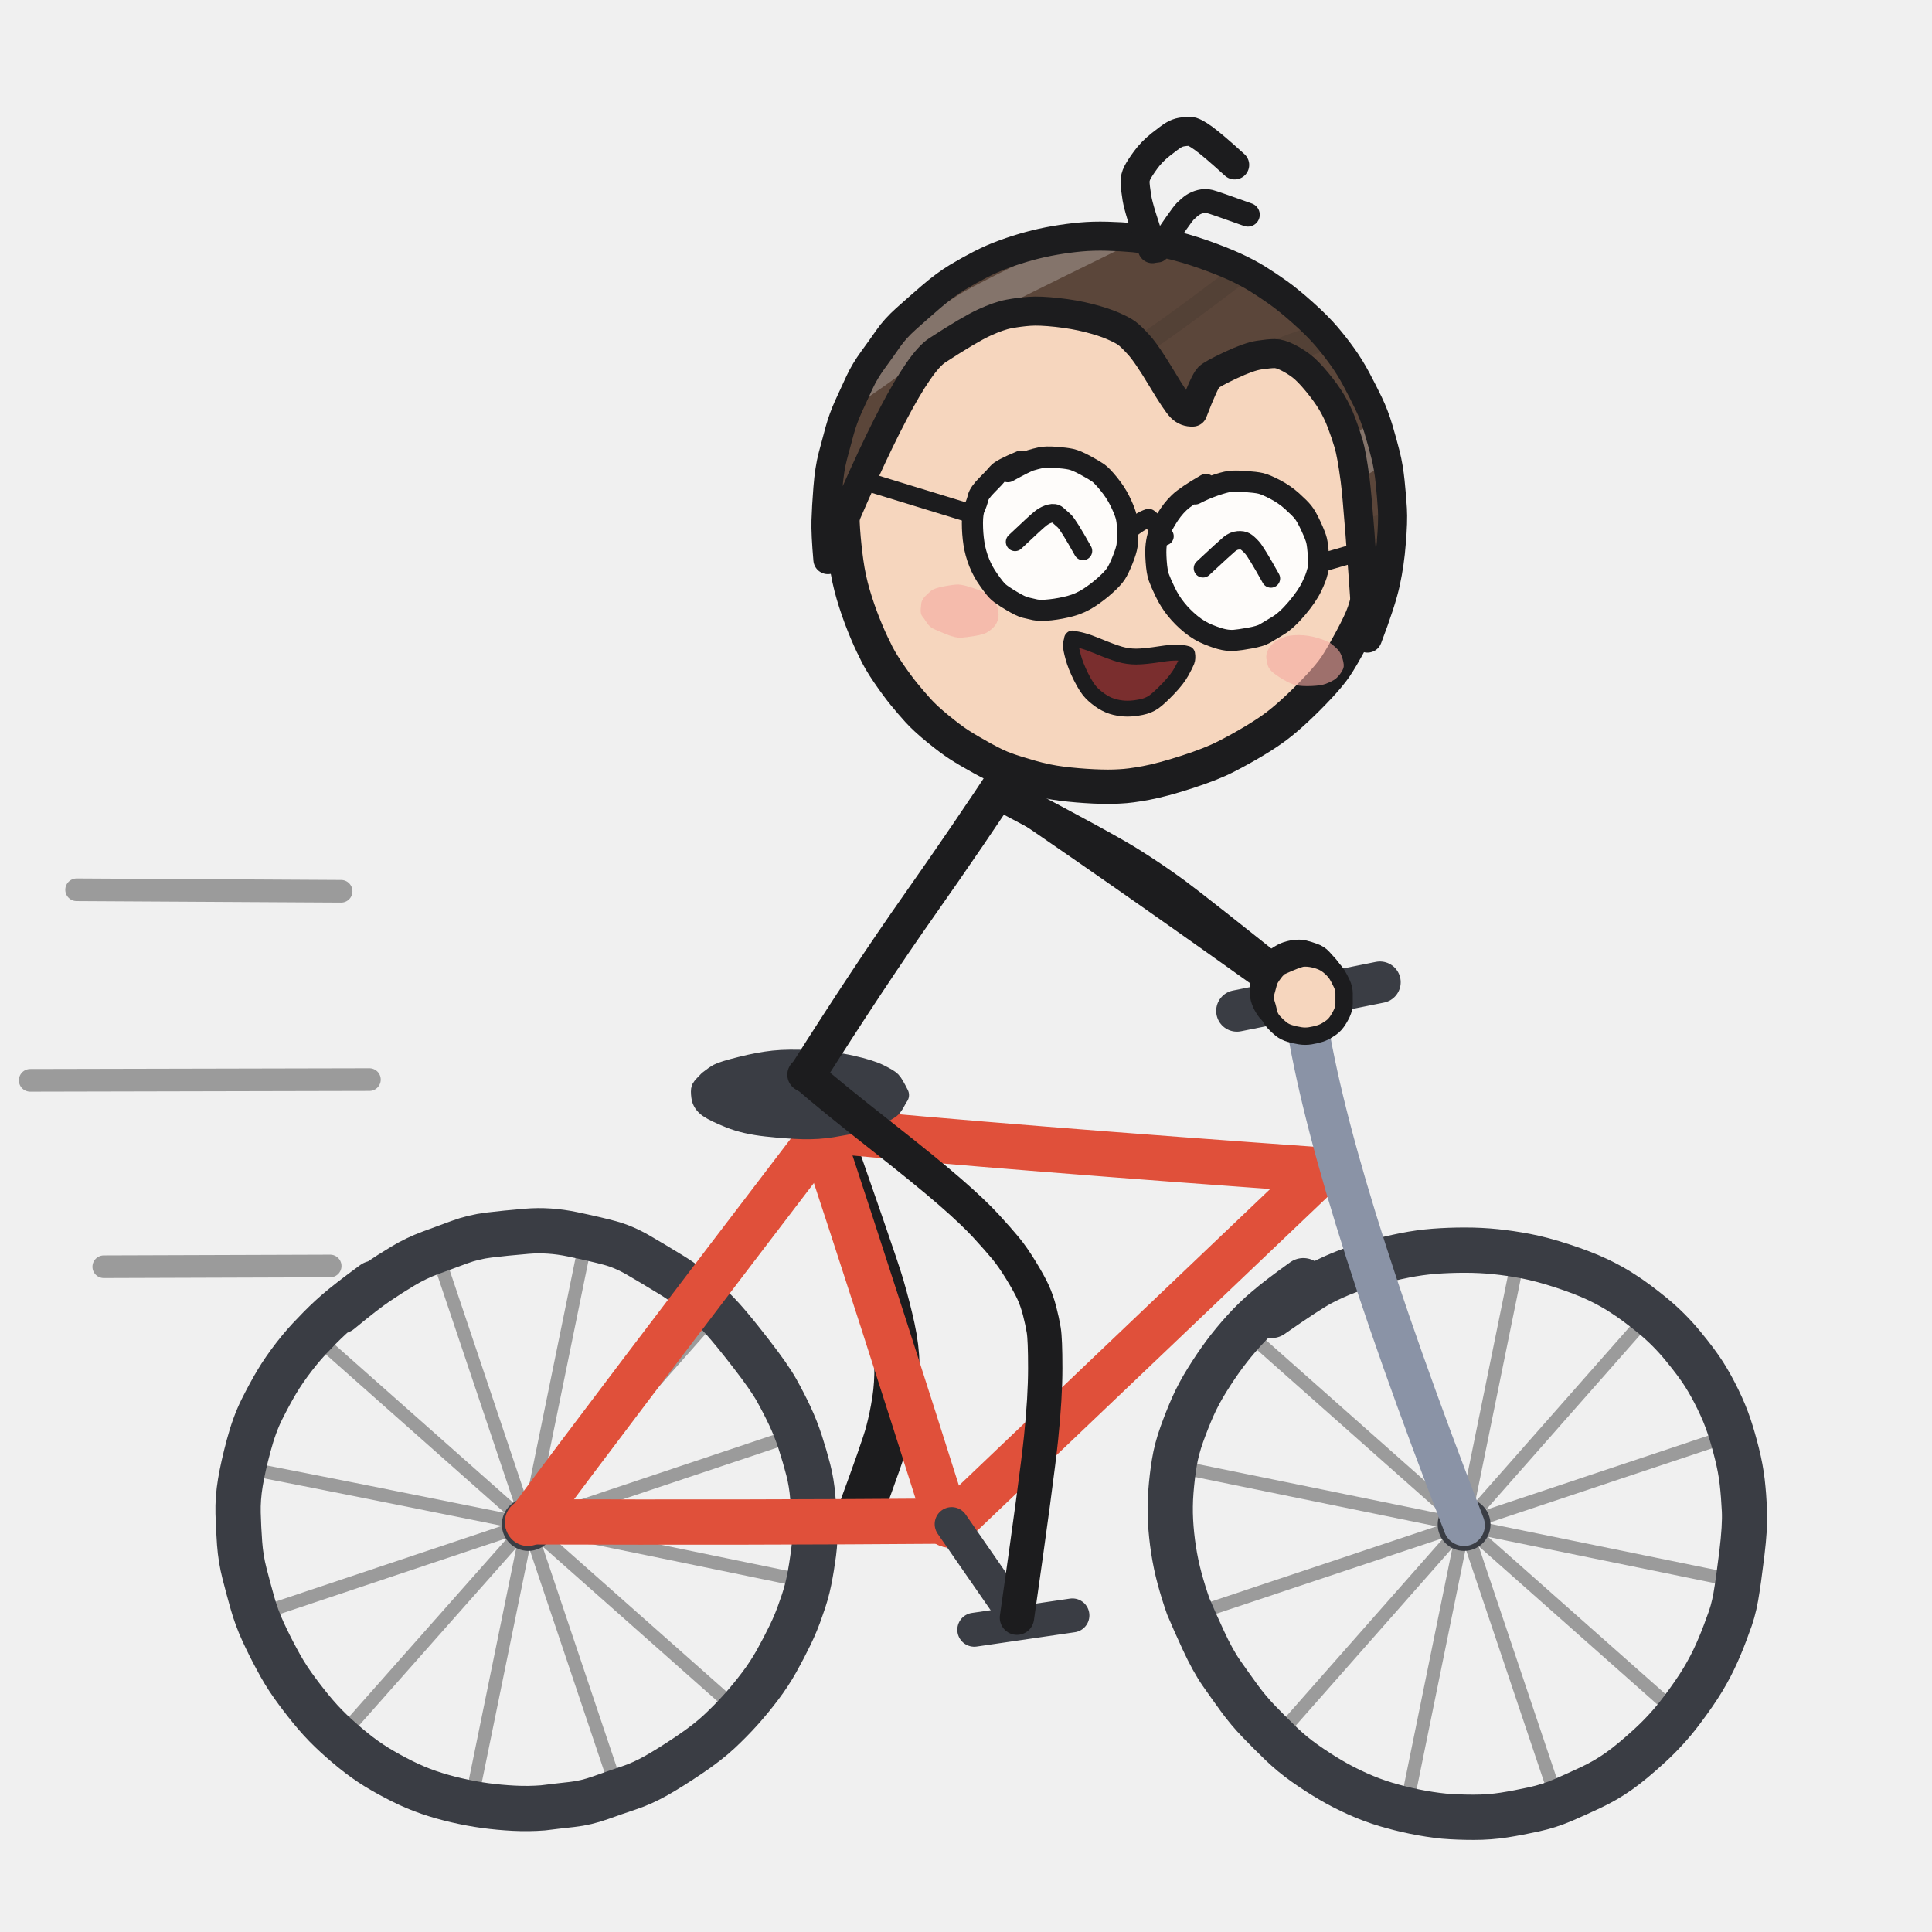
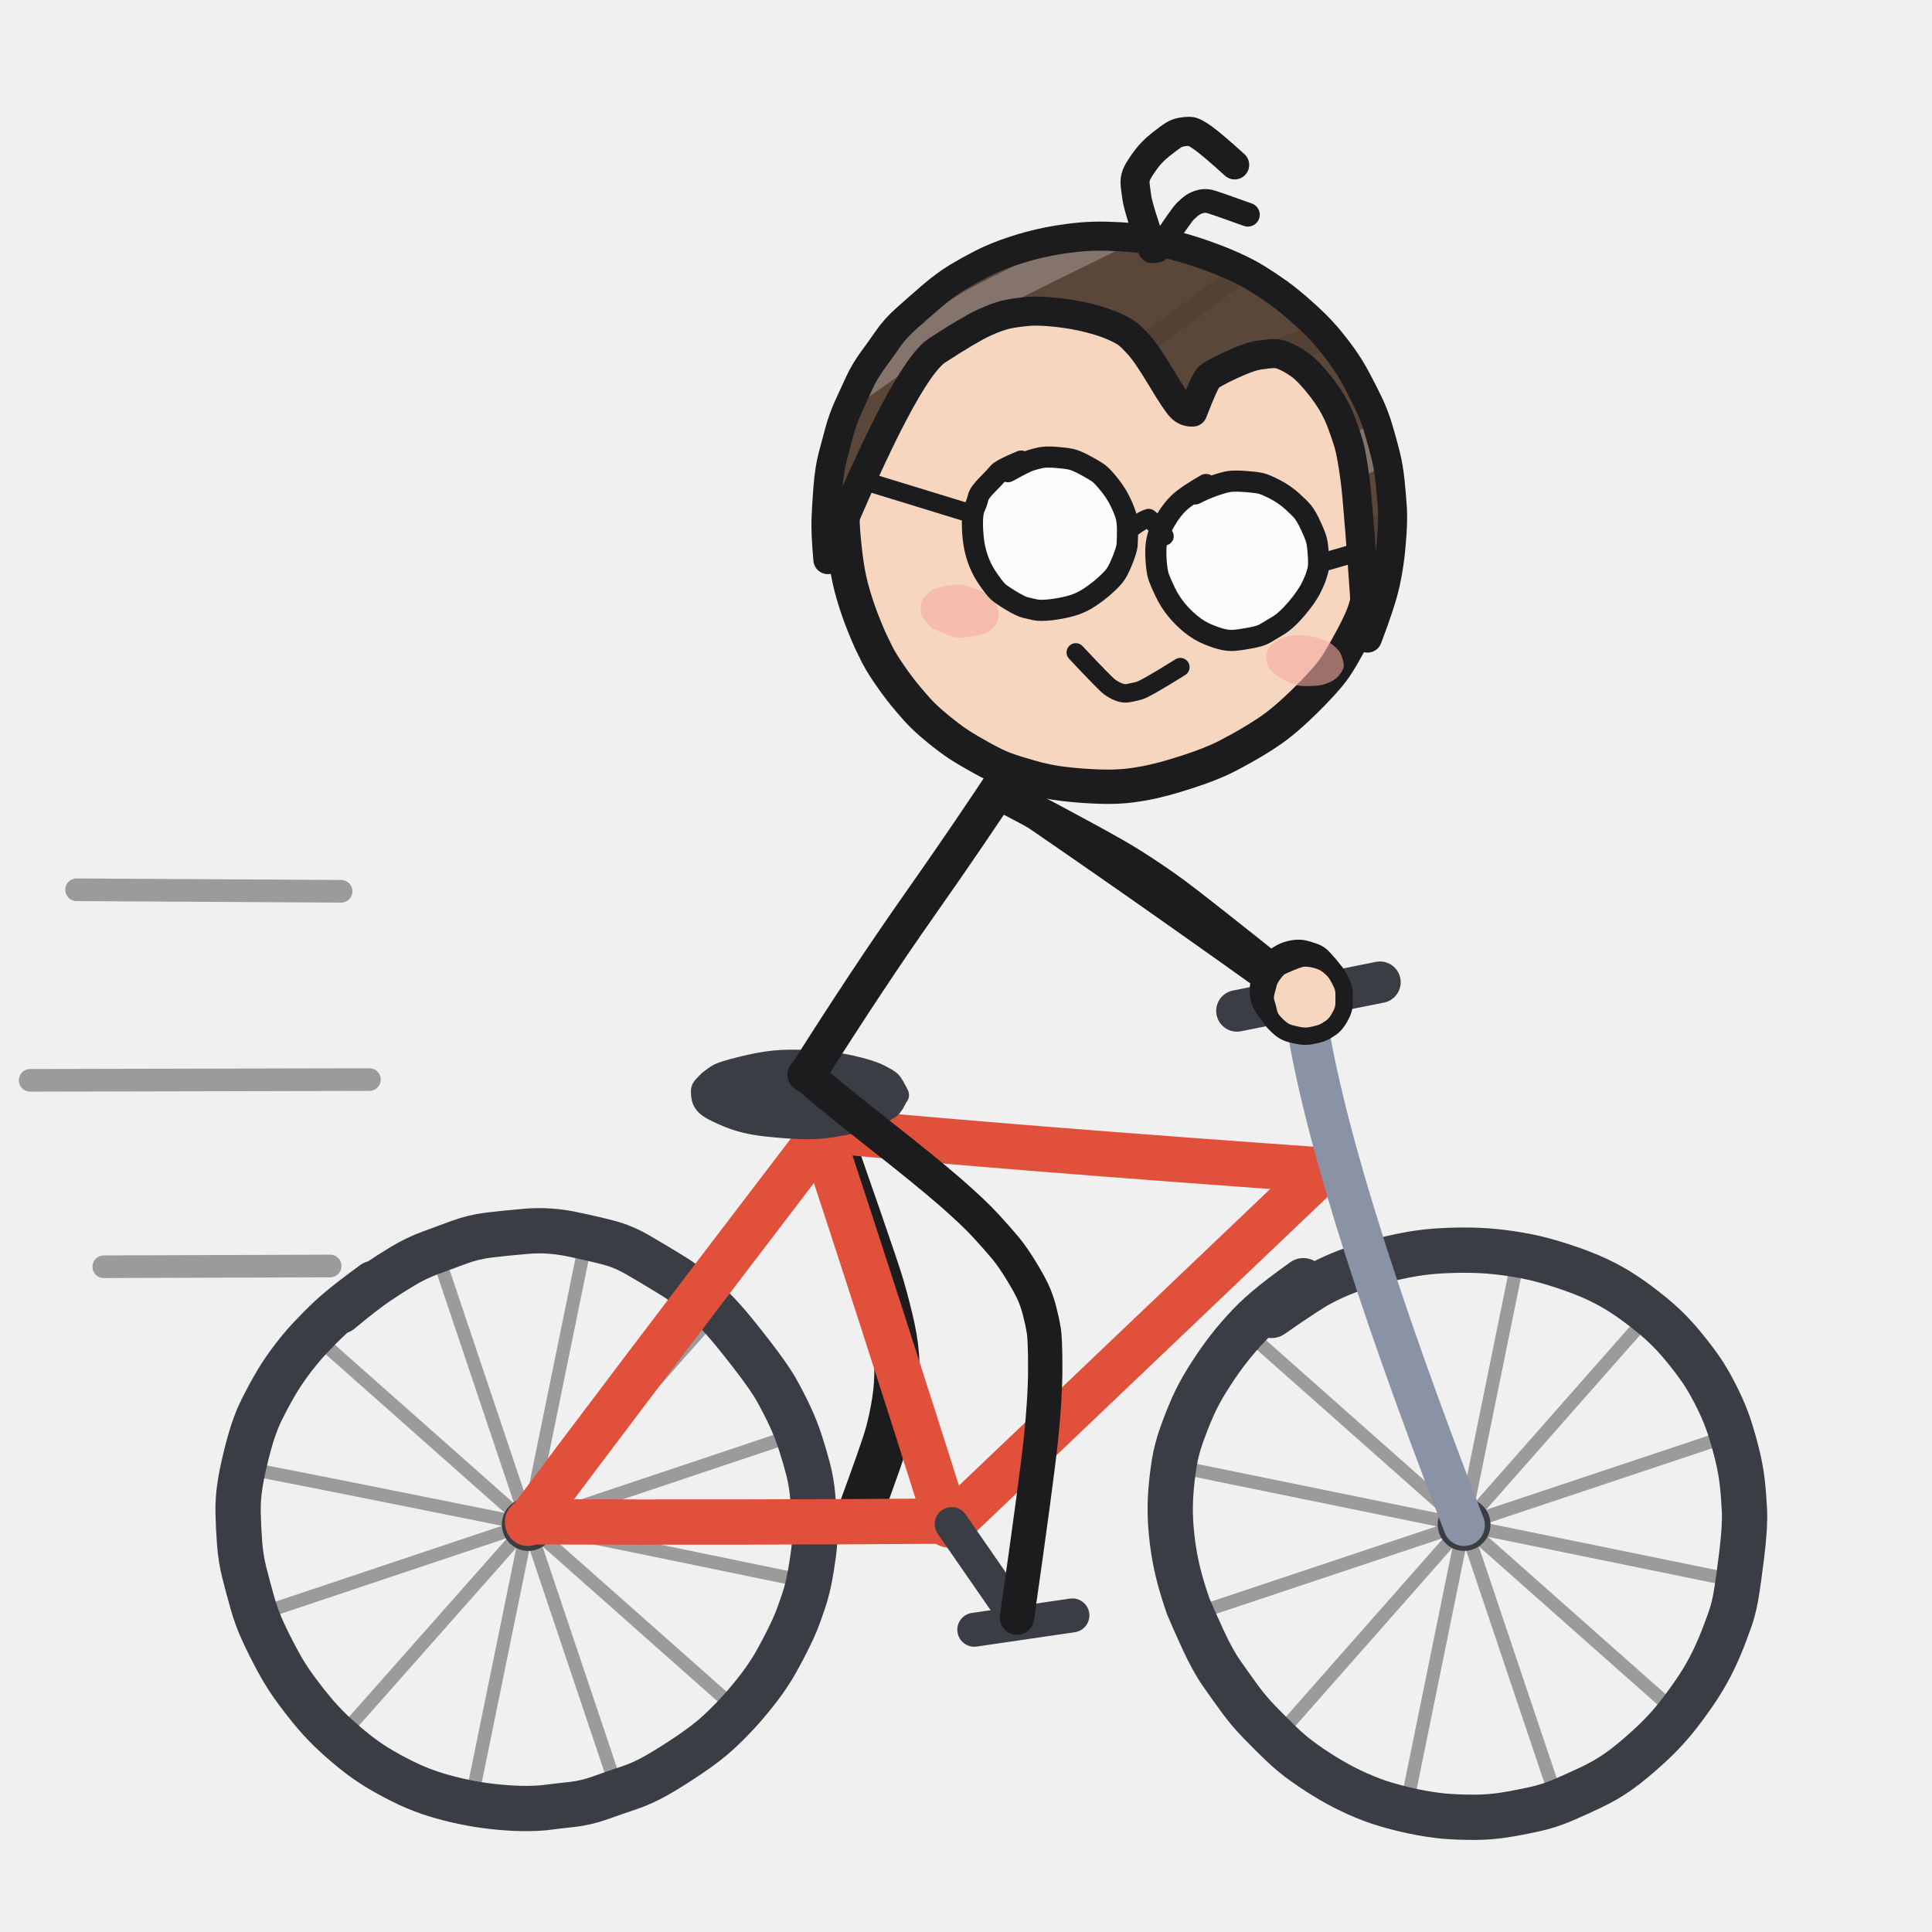
<svg xmlns="http://www.w3.org/2000/svg" viewBox="0 0 512 512" width="512" height="512" fill="none" stroke-linecap="round" stroke-linejoin="round">
  <defs>
    <path id="sn1" d="M219.3 150q-.7-6.8 -.7-10.2t.3-6.8t.9-6.8t1.7-6.7t2.3-6.5t2.9-6.3t4.6-7.5t5.3-7.2t6.1-6.4t6.7-5.8t5.8-4q3-1.9 6.2-3.5t6.4-2.9t6.7-2.2t6.9-1.6t8.8-1.1t8.8-.3t7.1 .5t6.9 1.1t6.8 1.8t6.5 2.3t6.2 3q3 1.7 5.8 3.6t5.4 4.2t5.1 4.7t4.5 5.2t4.1 5.6t3.6 6t3.6 8t2.9 8.3t1.6 6.9t1 8.7t.1 10.5q-.4 5.2 -1.5 10.5t-4.7 15.2q-2.6-31.1 -3.9-39.5t-2.1-11t-2.1-5.7t-2.7-5.5t-3.9-5.5t-4.1-4.3t-3.8-2.4t-3.3-1t-4.1 .4t-7.5 2.6t-5.8 3.2q-1 1.1 -4 9.2q-1.8 .1 -3-1.3t-5.1-7.8t-5.9-8.8t-3.1-3.2t-3.4-1.8t-6.3-2.1t-8.3-1.4t-7.1-.2t-5.4 .8t-5.2 1.7t-6.7 3.4q-4.1 2.4 -10.1 6.5t-26.2 53.4l-1.6 0z" />
    <clipPath id="sn1c">
      <use href="#sn1" />
    </clipPath>
  </defs>
  <path d="M65.4 389.1q58.9 11.5 149.3 30.2" stroke="#9b9b9b" stroke-width="3.5" />
  <path d="M83.2 353.8l113.8 100.8" stroke="#9b9b9b" stroke-width="3.5" />
  <path d="M115.8 332.1l48.4 144" stroke="#9b9b9b" stroke-width="3.5" />
  <path d="M155.1 329.5l-30.4 148.7" stroke="#9b9b9b" stroke-width="3.5" />
  <path d="M190.5 346.9l-100.9 114" stroke="#9b9b9b" stroke-width="3.5" />
  <path d="M211.9 379.8l-144 48.2" stroke="#9b9b9b" stroke-width="3.5" />
  <path d="M90.1 347.5q6.4-5.3 9.8-7.6t6.9-4.4t7.3-3.5t7.6-2.8t7.9-1.9t10-1t12.1 .8t9.9 2.3t7.5 3.2t8.7 5.2t8.1 6.2q3 2.6 5.7 5.6t7.5 9.2t6.7 9.6t3.5 6.8t2.8 7.1t2.1 7.2t1.2 7.3t.5 7.4t-.3 7.4t-1.2 7.3t-2.1 7.3q-1.2 3.6 -2.9 7.1t-3.6 6.9t-4.4 6.7t-5.1 6.2t-5.7 5.8t-8 6.2t-8.6 5.4t-7.3 3.3t-7.5 2.6t-7.6 1.8t-7.7 .9q-3.8 .3 -7.7 .1t-7.6-.7t-7.6-1.4t-7.4-2.1t-7.1-3t-6.7-3.7t-6.3-4.5t-5.9-5.2t-5.3-5.8t-4.8-6.3t-4.2-6.9q-1.9-3.5 -3.6-7.2t-2.8-7.6t-2.1-7.8t-1.3-8t-.4-8t.6-8.1t2.2-9.8t3.5-9.6t3.9-7.2t4.6-6.7t5.4-6.2q2.8-3 5.9-5.7t9.8-7.6" stroke="#3A3D44" stroke-width="12" />
  <circle cx="140" cy="404" r="7" fill="#3A3D44" />
  <path d="M313.6 389l148.8 30.4" stroke="#9b9b9b" stroke-width="3.5" />
  <path d="M331 353.5l114 101" stroke="#9b9b9b" stroke-width="3.5" />
  <path d="M363.8 331.8l48.5 144.2" stroke="#9b9b9b" stroke-width="3.5" />
  <path d="M403.2 329.2l-30.4 149.1" stroke="#9b9b9b" stroke-width="3.5" />
  <path d="M438.2 347.1l-100.5 114" stroke="#9b9b9b" stroke-width="3.5" />
  <path d="M459.9 379.9l-144.1 48.1" stroke="#9b9b9b" stroke-width="3.5" />
  <path d="M337 348.6q9.6-6.7 13-8.5t7.1-3.2t7.4-2.4t7.7-1.8t7.9-1.1t8.1-.3t8.1 .4t8.1 1.2t9.7 2.6t9.3 3.6t6.8 3.8q3.3 2.1 7.7 5.7t8.1 8.1t5.6 7.5t3.7 6.7t2.9 7t2.1 7.3t1.4 7.5t.6 7.6t-.7 11.5t-1.6 11.4t-2.1 7.5q-1.3 3.7 -2.9 7.3t-3.7 7.1t-5.8 8.4t-8.4 9.2t-8.1 6.7t-7.2 4.2t-7.5 3.4t-7.8 2.5t-7.9 1.5t-8 .6t-7.9-.3q-3.9-.4 -7.8-1.2t-7.6-1.9t-7.5-2.8t-7.2-3.7t-6.8-4.4t-6.3-5.2t-5.8-5.8t-5.3-6.3t-4.7-6.6t-4.8-8.7t-4-9q-1.3-3.7 -2.3-7.4t-1.6-7.6t-.8-7.7t.1-7.7t.9-7.6t2-7.6t2.9-7.3t3.8-7.1t4.6-6.8t5.2-6.3t5.9-5.7q3.1-2.7 9.8-7.5" stroke="#3A3D44" stroke-width="12" />
  <circle cx="388" cy="404" r="7" fill="#3A3D44" />
  <path d="M214.5 285.4q17.3 49.1 19.1 55.3t2.9 11.3t1.2 9.9t-.6 9.3t-1.8 8.6t-7.7 22" stroke="#1c1c1e" stroke-width="12" />
  <path d="M139.9 403.7q21.1-28.5 78.7-103.9" stroke="#E0503A" stroke-width="12" />
  <path d="M139.8 403.3q59.9 .2 111.6-.2" stroke="#E0503A" stroke-width="12" />
  <path d="M217.6 300.1q15.6 47.2 33.5 103.9" stroke="#E0503A" stroke-width="12" />
  <path d="M217.3 299.4q51.5 4.9 135 10.8" stroke="#E0503A" stroke-width="12" />
  <path d="M251.8 404.2l99.6-94.9" stroke="#E0503A" stroke-width="12" />
  <path d="M345.7 266.7q6 43.8 42.3 137.5" stroke="#8A93A6" stroke-width="11" />
  <path d="M327.8 267.9l37.9-7.6" stroke="#3A3D44" stroke-width="11" />
  <path d="M238.1 290q-1.2 2.8 -2 3.4t-3 1.7t-5.5 2t-8.9 1.4t-11.5 .1t-10.5-1.7t-6.8-2.4t-2.6-1.8t-1-2.1t.6-2.7t1.8-1.9q.9-.6 3.4-1.7t5.8-1.8t9.1-1.2t11.5 .1t8.9 1.4t5.4 1.9t3 1.8t2.3 3.5z" fill="#3A3D44" />
  <path d="M237.8 290.1q-1.2 2.7 -2 3.3t-3 1.8t-5.4 1.9t-6.9 1.3t-7.7 .5t-9.6-.7t-9.6-2.2t-5.6-2.7t-1.8-2.7t0-2t1.8-2q1.5-1.2 2.6-1.8t5.9-1.8t8.6-1.6t9.7-.1t10.8 1.4t7.3 2.3t3 1.8t2 3.4" stroke="#3A3D44" stroke-width="6" />
  <path d="M252.2 403.9l18 26" stroke="#3A3D44" stroke-width="9" />
  <path d="M258.2 431.9l26-3.8" stroke="#3A3D44" stroke-width="9" />
  <path d="M213.2 284.8l0 0" stroke="#1c1c1e" stroke-width="9.1" />
  <path d="M213.6 284.8q6.8 5.9 19.4 15.8t18.8 15.3t9.5 9t5.2 5.9t4.1 5.9t3.2 5.8t1.7 4.9t1.1 5.1t.4 10.1t-1.1 18.4t-6.4 47.7" stroke="#1c1c1e" stroke-width="9.1" />
  <path d="M268.4 203.5q-11.5 17.5 -24.8 36.4t-29.7 44.8" stroke="#1c1c1e" stroke-width="9.8" />
  <path d="M268 211.8q24.7 13 31.1 17t12 8.1t32.2 25.4" stroke="#1c1c1e" stroke-width="9.1" />
  <path d="M268.6 211.2q34.2 23.3 76.7 53.8" stroke="#1c1c1e" stroke-width="9.1" />
  <path d="M258 84.2q.1-.4 3.5-2.6t5.8-3.3t6.2-2.7t6.5-2.1t6.8-1.4t6.9-.7t8.4 .5t11 2.2t8 2.8t6.2 3.3t6 3.9q2.3 1.7 5.4 4.5t5 5t4.4 5.5t5.8 9.4t4.6 9.9t2 6.5t1.3 6.7t.8 6.8t-.3 8.2t-1.8 10.8t-2.5 8q-1.1 2.5 -3.1 6.2t-3.7 6t-4.4 5.5t-4.8 5.1t-5.4 4.4t-9.5 5.9t-12.4 5.5t-10.4 2.9t-6.6 .9t-6.7 .1t-6.7-.5q-2.6-.4 -6.6-1.5t-6.6-2t-7.6-3.8t-7.3-4.4t-5.6-4.5t-5.2-5t-4.6-5.5t-4.8-7t-3.4-6.2t-2.9-7.8t-2.4-10.7q-.7-5.4 -.6-8.2t.6-6.9t1.2-6.8t2.1-6.7t2.6-6.5t3.3-6.1t4.5-6.9t4.4-5.4t4.9-4.8t5.3-4.4t2.4-2.1z" fill="#F6D6BE" />
  <path d="M255.5 81.2q6.9-4.4 9.3-5.6t6.3-2.7t6.6-2.3t6.8-1.4t7.1-.8t8.5 .3t9.9 1.3t6.9 1.8t7.7 3.3t7.3 3.8t5.5 4q3.3 2.6 6.1 5.5t4.6 5.1t3.2 4.5t3.6 6t3.6 7.7t2.8 8t2 8.3t1.1 7t.3 7.1t-.3 6.9t-1.2 6.8q-.8 3.9 -1.7 6.5t-3.5 7.4t-4.1 7t-4.4 5.3t-5.9 5.9t-5.4 4.6t-5.9 3.9t-7.4 4.1t-10.4 4.1t-10.8 2.9t-6.9 .9q-2.8 .2 -7 0t-8.3-.7t-8.3-1.7t-6.7-2.1t-6.3-3t-6.1-3.6t-5.6-4.2t-5.2-4.8t-3.7-4.3t-4.2-5.7t-3.6-6.2q-1.3-2.5 -2.9-6.5t-2.8-8.1t-1.8-8.4t-.9-8.5t0-7.1t.6-5.6t1.4-6.9t2-6.6t2.8-6.4t4.1-7.2t4.9-6.8q2.7-3.2 5.7-6.1t6.3-5.5t6.9-4.6t8.6-4.5" stroke="#1c1c1e" stroke-width="9.1" />
  <use href="#sn1" fill="#5B463A" />
  <g clip-path="url(#sn1c)">
    <path d="M190.7 87.7q20.5-17 26.2-20.1t23.7-11.1t34.6-18.4t22.4-13.6t30.1-13" stroke="#4c3b31" stroke-width="9.6" opacity="0.5" />
    <path d="M195.4 117.5q24.2-10.5 29.7-14t16.2-11.4t16.3-11.2t76.5-37.8" stroke="#a59993" stroke-width="8.4" opacity="0.55" />
    <path d="M237.3 124.3q59.7-29.6 65.4-33t27.1-19.7" stroke="#4c3b31" stroke-width="5.3" opacity="0.5" />
    <path d="M240.9 152.6q23.8-12.2 46.5-26.3t33.9-21.7t17-10.7t32.5-10.4" stroke="#4c3b31" stroke-width="7.3" opacity="0.5" />
    <path d="M252.2 180q12.1-4.9 136.3-75.5" stroke="#a59993" stroke-width="11.2" opacity="0.55" />
    <path d="M269.1 193.6q21.6-17.6 45.6-30.9t30.4-16t19.7-6.8t25.3-11" stroke="#4c3b31" stroke-width="6.3" opacity="0.5" />
    <path d="M268 230.5q34.2-22.6 52.9-30.8t66.3-34.7" stroke="#4c3b31" stroke-width="9.9" opacity="0.5" />
  </g>
  <path d="M219.4 148.3q-.6-6.8 -.5-10.3t.5-8.6t1.3-8.5t1.8-6.7t2.4-6.6t2.9-6.3t3.6-6t4-5.6t4.7-5.2t6.6-5.8t7-5.2q3-1.8 6.1-3.4t6.4-2.8t6.6-2.1t6.8-1.5t6.8-.9t7-.2t7 .4t8.5 1.5t10 2.9t8.1 3.2t6.1 3.2q2.9 1.8 5.7 3.8t6.6 5.4t6.1 6.1t4.3 5.5t3.7 6t3.2 6.3t2.6 6.8t1.9 6.9t1.2 7.1t.6 7.2t-.3 9q-.4 5.3 -1.5 10.4t-4.8 14.8q-2.4-35.4 -3.3-42.1t-1.7-9.4t-1.9-5.6t-2.6-5.4t-3.9-5.4t-4.1-4.2t-3.7-2.3t-3.4-1t-4.1 .4t-7.6 2.7t-5.8 3.2q-1.1 1.1 -4.2 9.2q-1.8 .1 -3.1-1.2t-5.2-7.8t-6-8.8t-3.2-3.1t-3.6-1.9t-6.4-2.1t-8.5-1.5t-7.3-.3t-5.4 .7t-6.6 2.3t-12.5 7.4q-8.5 5.7 -28.9 54.9" stroke="#1c1c1e" stroke-width="7.7" />
  <path d="M266.1 125.7q1.3-.7 3.8-1.8t3.8-1.5t4.1-.3t4 .3t3.8 1.5t4.7 2.8t3.1 2.8t2.2 3.5t1.8 3.9t.4 4.2t-.3 4.2q-.3 1.4 -1.4 3.9t-3 4.7t-2.8 3.1t-3.6 2.1t-3.9 1.6t-4.2 .4t-4.2-.2t-3.9-1.5t-3.7-2.1t-3-3t-3.1-4.6q-1.3-2.5 -1.6-3.9t-.5-4.2t.1-4.2t1.3-4t1.9-3.8t1.8-2.2t2.4-1.7z" fill="#FFFFFF" opacity="0.92" />
  <path d="M316 132.8q1.3-.6 3.7-1.8t3.8-1.6t4.2-.4t4.1 .1t4 1.4t3.6 2.1t2.8 3.1t2.9 4.6t1.5 3.8t.4 4.1t-.1 4.1q-.3 1.3 -.7 2.6t-1.8 3.7t-3.3 4.2t-3.2 2.7t-3.8 1.6t-4 1t-4.2-.4t-4-.9t-3.6-2t-4.3-3.5t-2.6-3.2q-.8-1.2 -1.7-3.9t-1.1-4.1t.2-4.2t1.4-5.5t1.9-3.7t1.7-2.2t2.2-1.7z" fill="#FFFFFF" opacity="0.92" />
  <path d="M264.6 162.5q.1 1 -.2 1.9t-.9 1.6t-1.6 1.4t-3.4 1.1t-3.8 .5t-3.9-.9t-3.5-1.5t-1.7-1.6t-1.2-1.7t-.4-1.9t.2-1.8q.3-.9 1-1.6t1.5-1.4t3.4-1.2t3.8-.5t3.9 .9t3.5 1.5t1.7 1.6t1.2 1.7t.4 1.9z" fill="#F5A9A0" opacity="0.6" />
  <path d="M355.8 174.6q.5 1.7 .2 2.5t-1 1.7t-1.5 1.4t-2.1 1t-3.8 .6t-4-.2t-3.5-1.5t-2.9-2t-1.2-1.7t-.4-1.9t.2-1.7q.3-.9 1-1.7t1.5-1.3t2.1-1t3.8-.5t5.1 .8t3.5 1.5t1.7 1.5t1.3 2.5z" fill="#F5A9A0" opacity="0.6" />
-   <path d="M269 143.6q5.9-5.6 7-6.4t2.3-1.1t1.9 .3t1.8 1.6t5 8" stroke="#1c1c1e" stroke-width="4.9" />
-   <path d="M318.8 150.6q5.9-5.5 7-6.4t2.3-1t1.9 .3t1.8 1.6t5 8.2" stroke="#1c1c1e" stroke-width="4.9" />
-   <path d="M284.3 169.1q2.4 .1 6.5 1.9t6.2 2.4t4.3 .6t6.7-.7t6.7 0q.2 1.1 -1.3 3.9t-3.7 5.3t-4.8 3.7t-5.2 1.4t-5.1-.7t-4.6-2.8t-3.1-3.7t-1.9-4.3t-1.1-4.2t.4-2.8z" fill="#7A2E2E" />
-   <path d="M284.1 169.3q2.4 .1 6.5 1.8t6.2 2.3t4.3 .6t6.7-.7t6.8 0q.2 1.1 -.1 1.9t-1.4 2.8t-3.5 4.5t-3.8 3.5t-3.4 1.4t-3.6 .4t-3.3-.4t-3.3-1.4t-2.9-2.3t-2.8-4.3t-2.1-5.3q-.6-2.2 -.6-3t.4-1.9" stroke="#1c1c1e" stroke-width="4.2" />
+   <path d="M285.1 172.9q7.7 8.2 8.9 9.1t2.5 1.4t2.4 .3t2.8-.6t11.1-6.3" stroke="#1c1c1e" stroke-width="4.9" />
  <path d="M267.1 125q4.7-2.6 6-3t2.7-.7t4-.1t4 .5t3.8 1.6t3.4 2t2.8 2.9t2.9 4.4t1.6 3.8t.5 4t-.1 4.1q-.2 1.4 -1.2 3.9t-1.8 3.7t-2.8 3t-4.3 3.3t-4.9 2.2t-5.3 1t-4.1 0t-2.6-.6t-3.7-1.8t-3.4-2.3t-2.5-3.1q-1.6-2.2 -2.6-4.7t-1.4-5.1t-.4-5.4t.6-4.1t.9-2.6t2.4-3.4t2.9-3.1t6.1-3.2" stroke="#1c1c1e" stroke-width="5.6" />
  <path d="M316.7 130.9q2.5-1.3 5.1-2.2t4-1.1t4.2 0t4.1 .5t3.8 1.6t4.5 3.1t2.9 2.9t2.1 3.7t1.5 3.8t.5 4.2t-.3 4.2q-.3 1.4 -1.5 3.9t-3.9 5.7t-5 4.6t-3.5 2.1t-4 1.2t-4.1 .6t-2.8-.2t-4-1.3t-4.7-2.8t-3.9-3.9t-2.9-4.6q-1.2-2.5 -1.7-3.9t-.7-4.2t0-4.4t.6-2.8t2-3.9t3.5-4.5t7.1-4.8" stroke="#1c1c1e" stroke-width="5.6" />
  <path d="M298.9 140.7q3.5-2.8 5.5-3.4q1.6 1.2 4.2 4.8" stroke="#1c1c1e" stroke-width="4.9" />
  <path d="M257.6 136.2l-30-9.2" stroke="#1c1c1e" stroke-width="4.9" />
  <path d="M349.3 149.4l11.4-3.3" stroke="#1c1c1e" stroke-width="4.9" />
  <path d="M305.4 65.9q-3.6-10.3 -4.1-13.4t-.5-4.3t.6-2.4t2.2-3.4t4-4.1t3.4-2.5t2.1-.8t2.2-.2t3.7 1.9t8.2 7" stroke="#1c1c1e" stroke-width="7.7" />
  <path d="M306.8 66.4q6.2-9.3 7.3-10.4t2-1.7t2.1-.9t2.4 0t10.1 3.5" stroke="#1c1c1e" stroke-width="6.3" />
  <path d="M337 256.3q.9-1 2-1.8t2.4-1.2t2.7-.4t2.8 .4t2.5 1.1t2 1.8t1.5 2.3t.8 2.6t.1 2.7t-.7 2.6t-1.4 2.4q-.9 1.1 -2 1.8t-2.5 1.2t-2.7 .4t-2.7-.3t-2.5-1.1t-2.1-1.7t-1.4-2.4t-.8-2.6t0-2.7t.7-2.7t1.3-2.4z" fill="#F6D6BE" />
  <path d="M336.9 254.2q2.2-1.6 3.4-2.1t2.7-.7t2.7 .1t2.6 .8t2.3 1.5t1.8 2t1.3 2.4t.4 2.7t-.7 3.9t-1.5 3.6t-1.8 2q-1.1 .9 -2.3 1.4t-2.7 .6t-2.7-.1t-3.6-1.6t-3.2-2.4t-1.4-2.3t-.7-2.7t.2-2.8t1.8-3.6t3.5-3.9" stroke="#1c1c1e" stroke-width="4.6" />
  <path d="M339.1 258.6q1.1-1.2 2.3-1.9t2.5-1.1t2.7-.3t2.7 .3t2.5 1.1t2.1 1.8t1.6 2.3t.8 2.6t.1 2.8t-.7 2.7t-1.4 2.5q-.9 1.1 -2.1 1.9t-2.5 1.2t-2.8 .4t-2.8-.4t-2.5-1.1t-2.2-1.7t-1.5-2.3t-.9-2.7t-.2-2.8t.7-2.7t1.6-2.6z" fill="#F6D6BE" />
  <path d="M339.2 256.2q4.8-2.2 6.1-2.3t2.7 .2t2.5 .8t2.2 1.5t1.7 2t1.2 2.3t.6 2.6t0 2.6t-.6 2.6t-1.4 2.4t-2 1.8q-1.1 .8 -2.4 1.2t-2.6 .6t-2.6 0t-2.7-.6t-2.4-1.2t-2-1.9t-1.3-2.5t-.7-2.6t0-2.8t.7-2.6t1.4-2.4q.8-1.2 3-2.9" stroke="#1c1c1e" stroke-width="4.6" />
  <path d="M20.3 235.8l70.1 .4" stroke="#9b9b9b" stroke-width="6" />
  <path d="M8 286.3l89.9-.2" stroke="#9b9b9b" stroke-width="6" />
  <path d="M27.5 335.7l60-.2" stroke="#9b9b9b" stroke-width="6" />
</svg>
